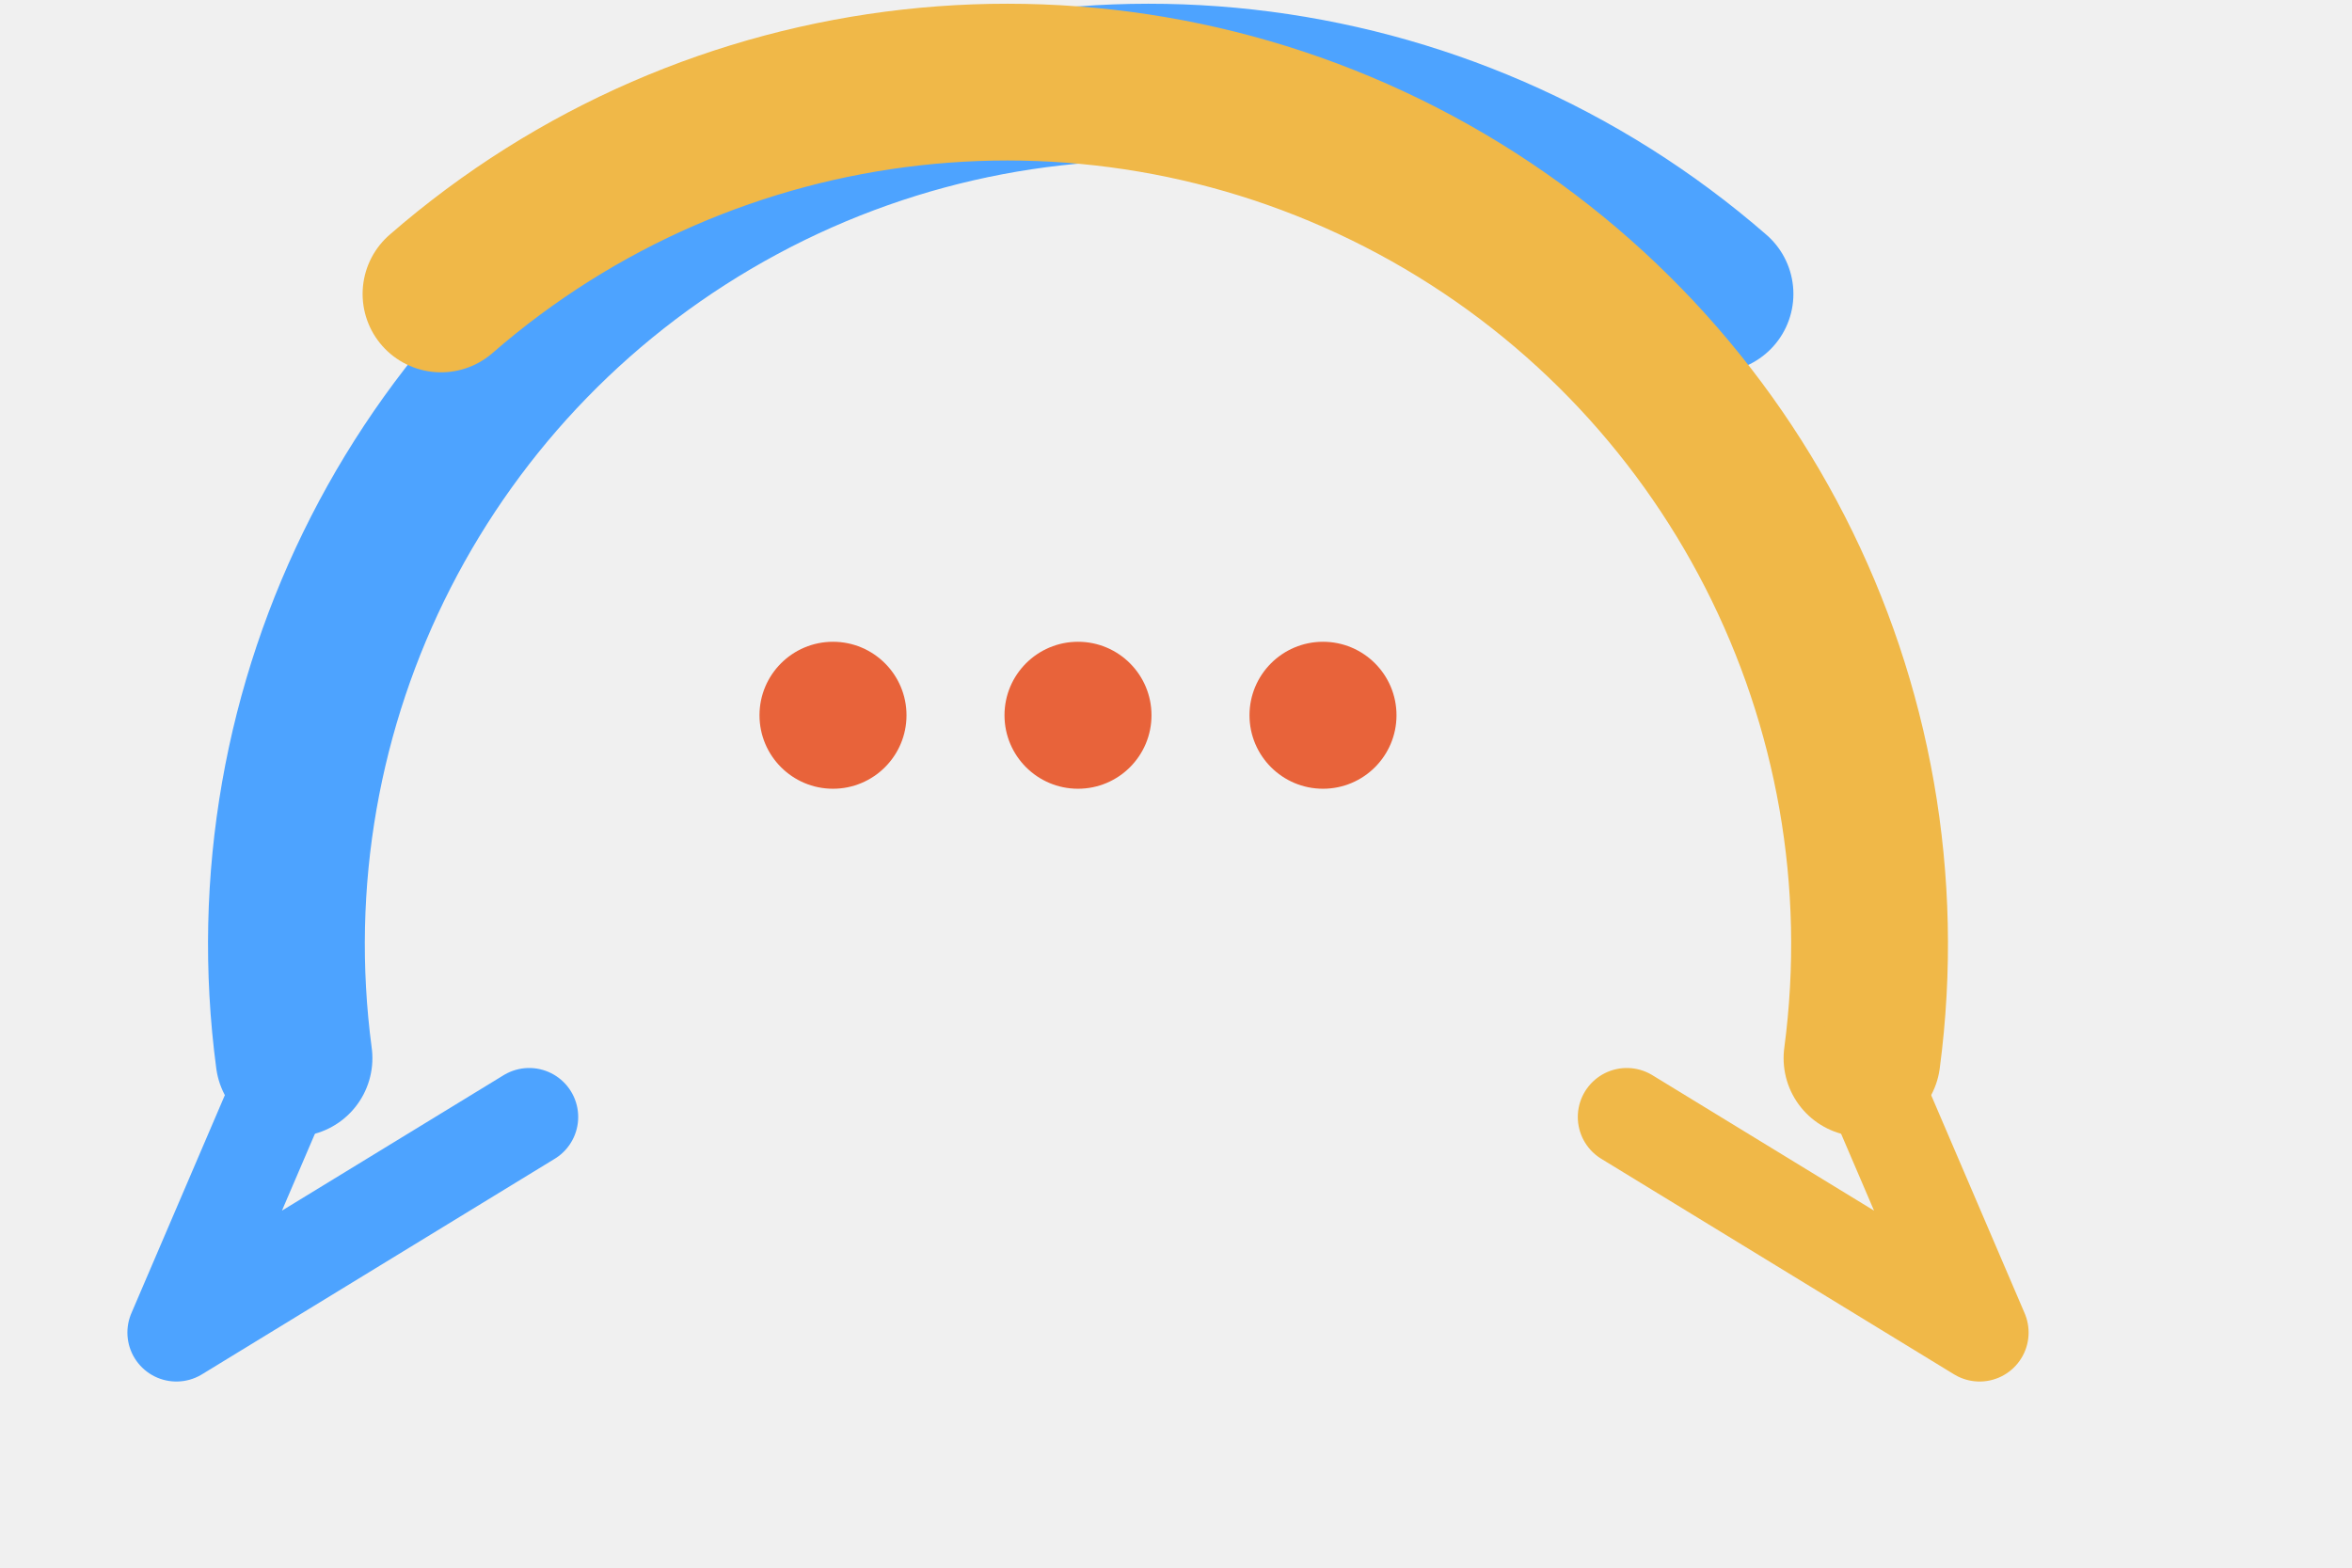
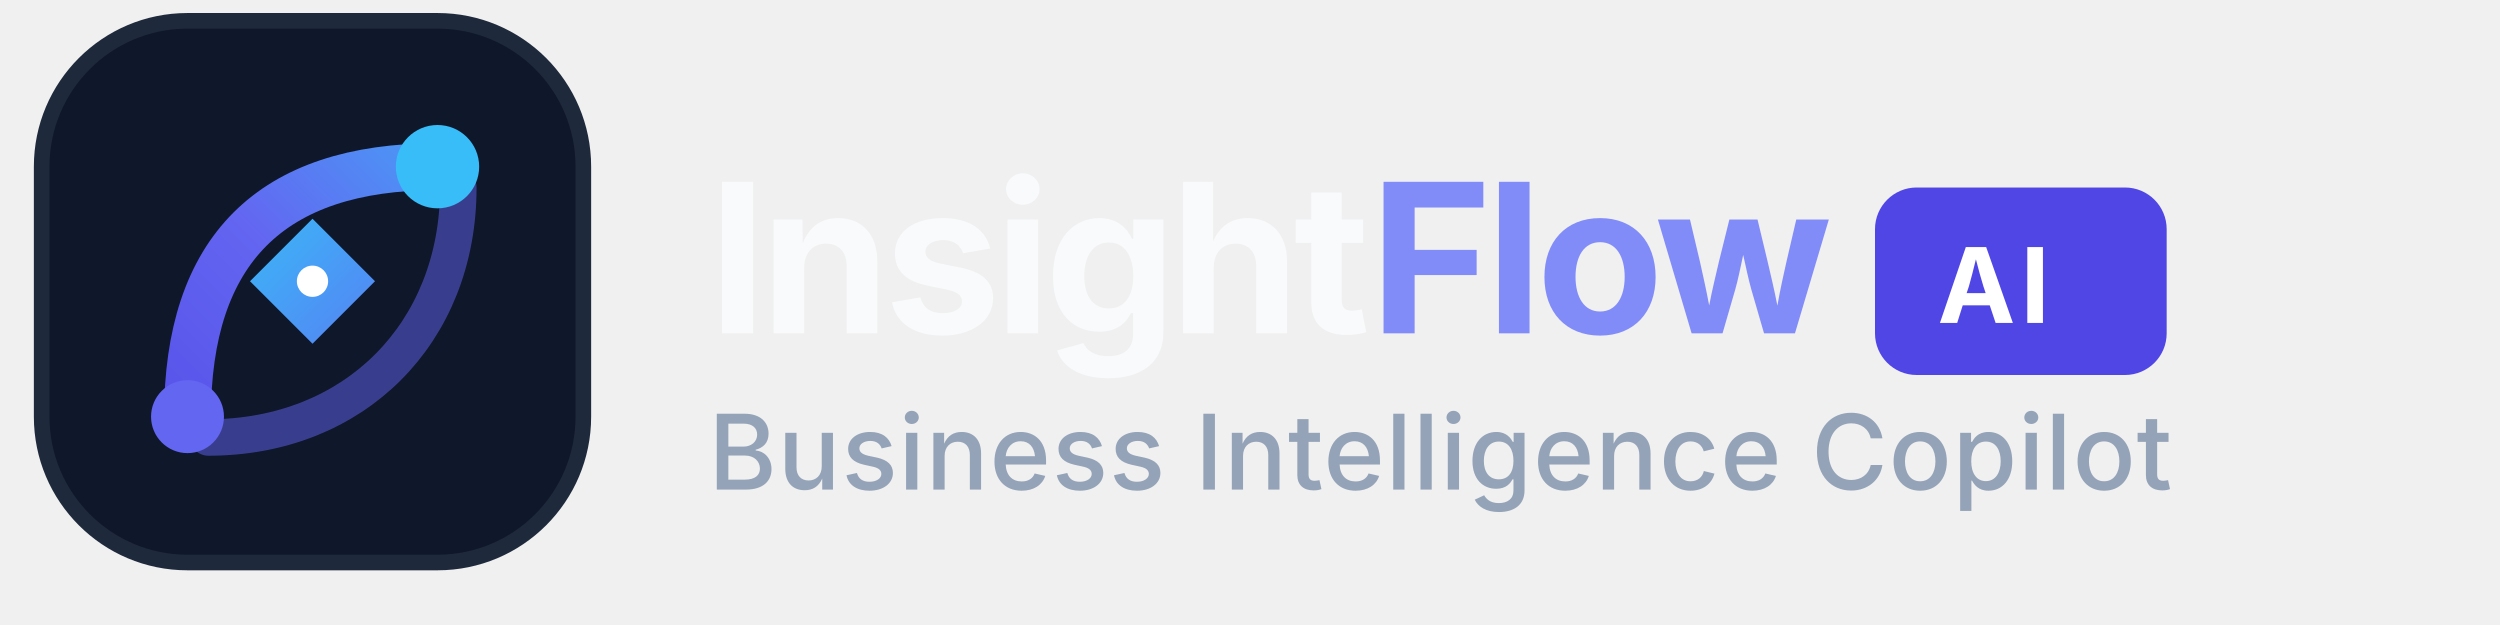
- <svg xmlns="http://www.w3.org/2000/svg" viewBox="0 0 240 160" width="240" height="160">
-   <path d="M30 108 A88 88 0 0 1 175 30" fill="none" stroke="#4DA3FF" stroke-width="16" stroke-linecap="round" />
-   <path d="M190 108 A88 88 0 0 0 45 30" fill="none" stroke="#F0B848" stroke-width="16" stroke-linecap="round" />
-   <circle cx="85" cy="73" r="7.5" fill="#E8633A" />
-   <circle cx="110" cy="73" r="7.5" fill="#E8633A" />
-   <circle cx="135" cy="73" r="7.5" fill="#E8633A" />
-   <path d="M30 108 L18 136 L54 114" fill="none" stroke="#4DA3FF" stroke-width="10" stroke-linecap="round" stroke-linejoin="round" />
-   <path d="M190 108 L202 136 L166 114" fill="none" stroke="#F0B848" stroke-width="10" stroke-linecap="round" stroke-linejoin="round" />
+ <svg xmlns="http://www.w3.org/2000/svg" viewBox="0 0 240 60" width="240" height="60" fill="none">
+   <defs>
+     <linearGradient id="if-grad-dark" x1="8" y1="52" x2="52" y2="8" gradientUnits="userSpaceOnUse">
+       <stop offset="0%" stop-color="#4F46E5" />
+       <stop offset="50%" stop-color="#6366F1" />
+       <stop offset="100%" stop-color="#38BDF8" />
+     </linearGradient>
+     <linearGradient id="if-diamond-dark" x1="18" y1="18" x2="38" y2="38" gradientUnits="userSpaceOnUse">
+       <stop offset="0%" stop-color="#38BDF8" />
+       <stop offset="100%" stop-color="#6366F1" />
+     </linearGradient>
+   </defs>
+   <g transform="translate(4, 2)">
+     <rect width="52" height="52" rx="14" fill="#0F172A" stroke="#1E293B" stroke-width="1.5" />
+     <path d="M 14 38 C 14 22 22 14 38 14" stroke="url(#if-grad-dark)" stroke-width="4.5" stroke-linecap="round" />
+     <path d="M 16 40 C 30 40 40 30 40 16" stroke="#6366F1" stroke-width="3.5" stroke-linecap="round" stroke-opacity="0.5" />
+     <circle cx="14" cy="38" r="3.5" fill="#6366F1" />
+     <circle cx="38" cy="14" r="4" fill="#38BDF8" />
+     <path d="M 26 19 L 32 25 L 26 31 L 20 25 Z" fill="url(#if-diamond-dark)" />
+     <circle cx="26" cy="25" r="1.5" fill="#FFFFFF" />
+   </g>
+   <text x="68" y="32" font-family="'Inter', -apple-system, sans-serif" font-size="20" font-weight="700" fill="#F8FAFC" letter-spacing="-0.03em">Insight<tspan fill="#818CF8">Flow</tspan>
+   </text>
+   <rect x="180" y="18" width="28" height="18" rx="4" fill="#4F46E5" />
+   <text x="186" y="31" font-family="'Inter', -apple-system, sans-serif" font-size="10" font-weight="700" fill="#FFFFFF" letter-spacing="0.05em">AI</text>
+   <text x="68" y="47" font-family="'Inter', -apple-system, sans-serif" font-size="10" font-weight="500" fill="#94A3B8" letter-spacing="0.01em">Business Intelligence Copilot</text>
</svg>
